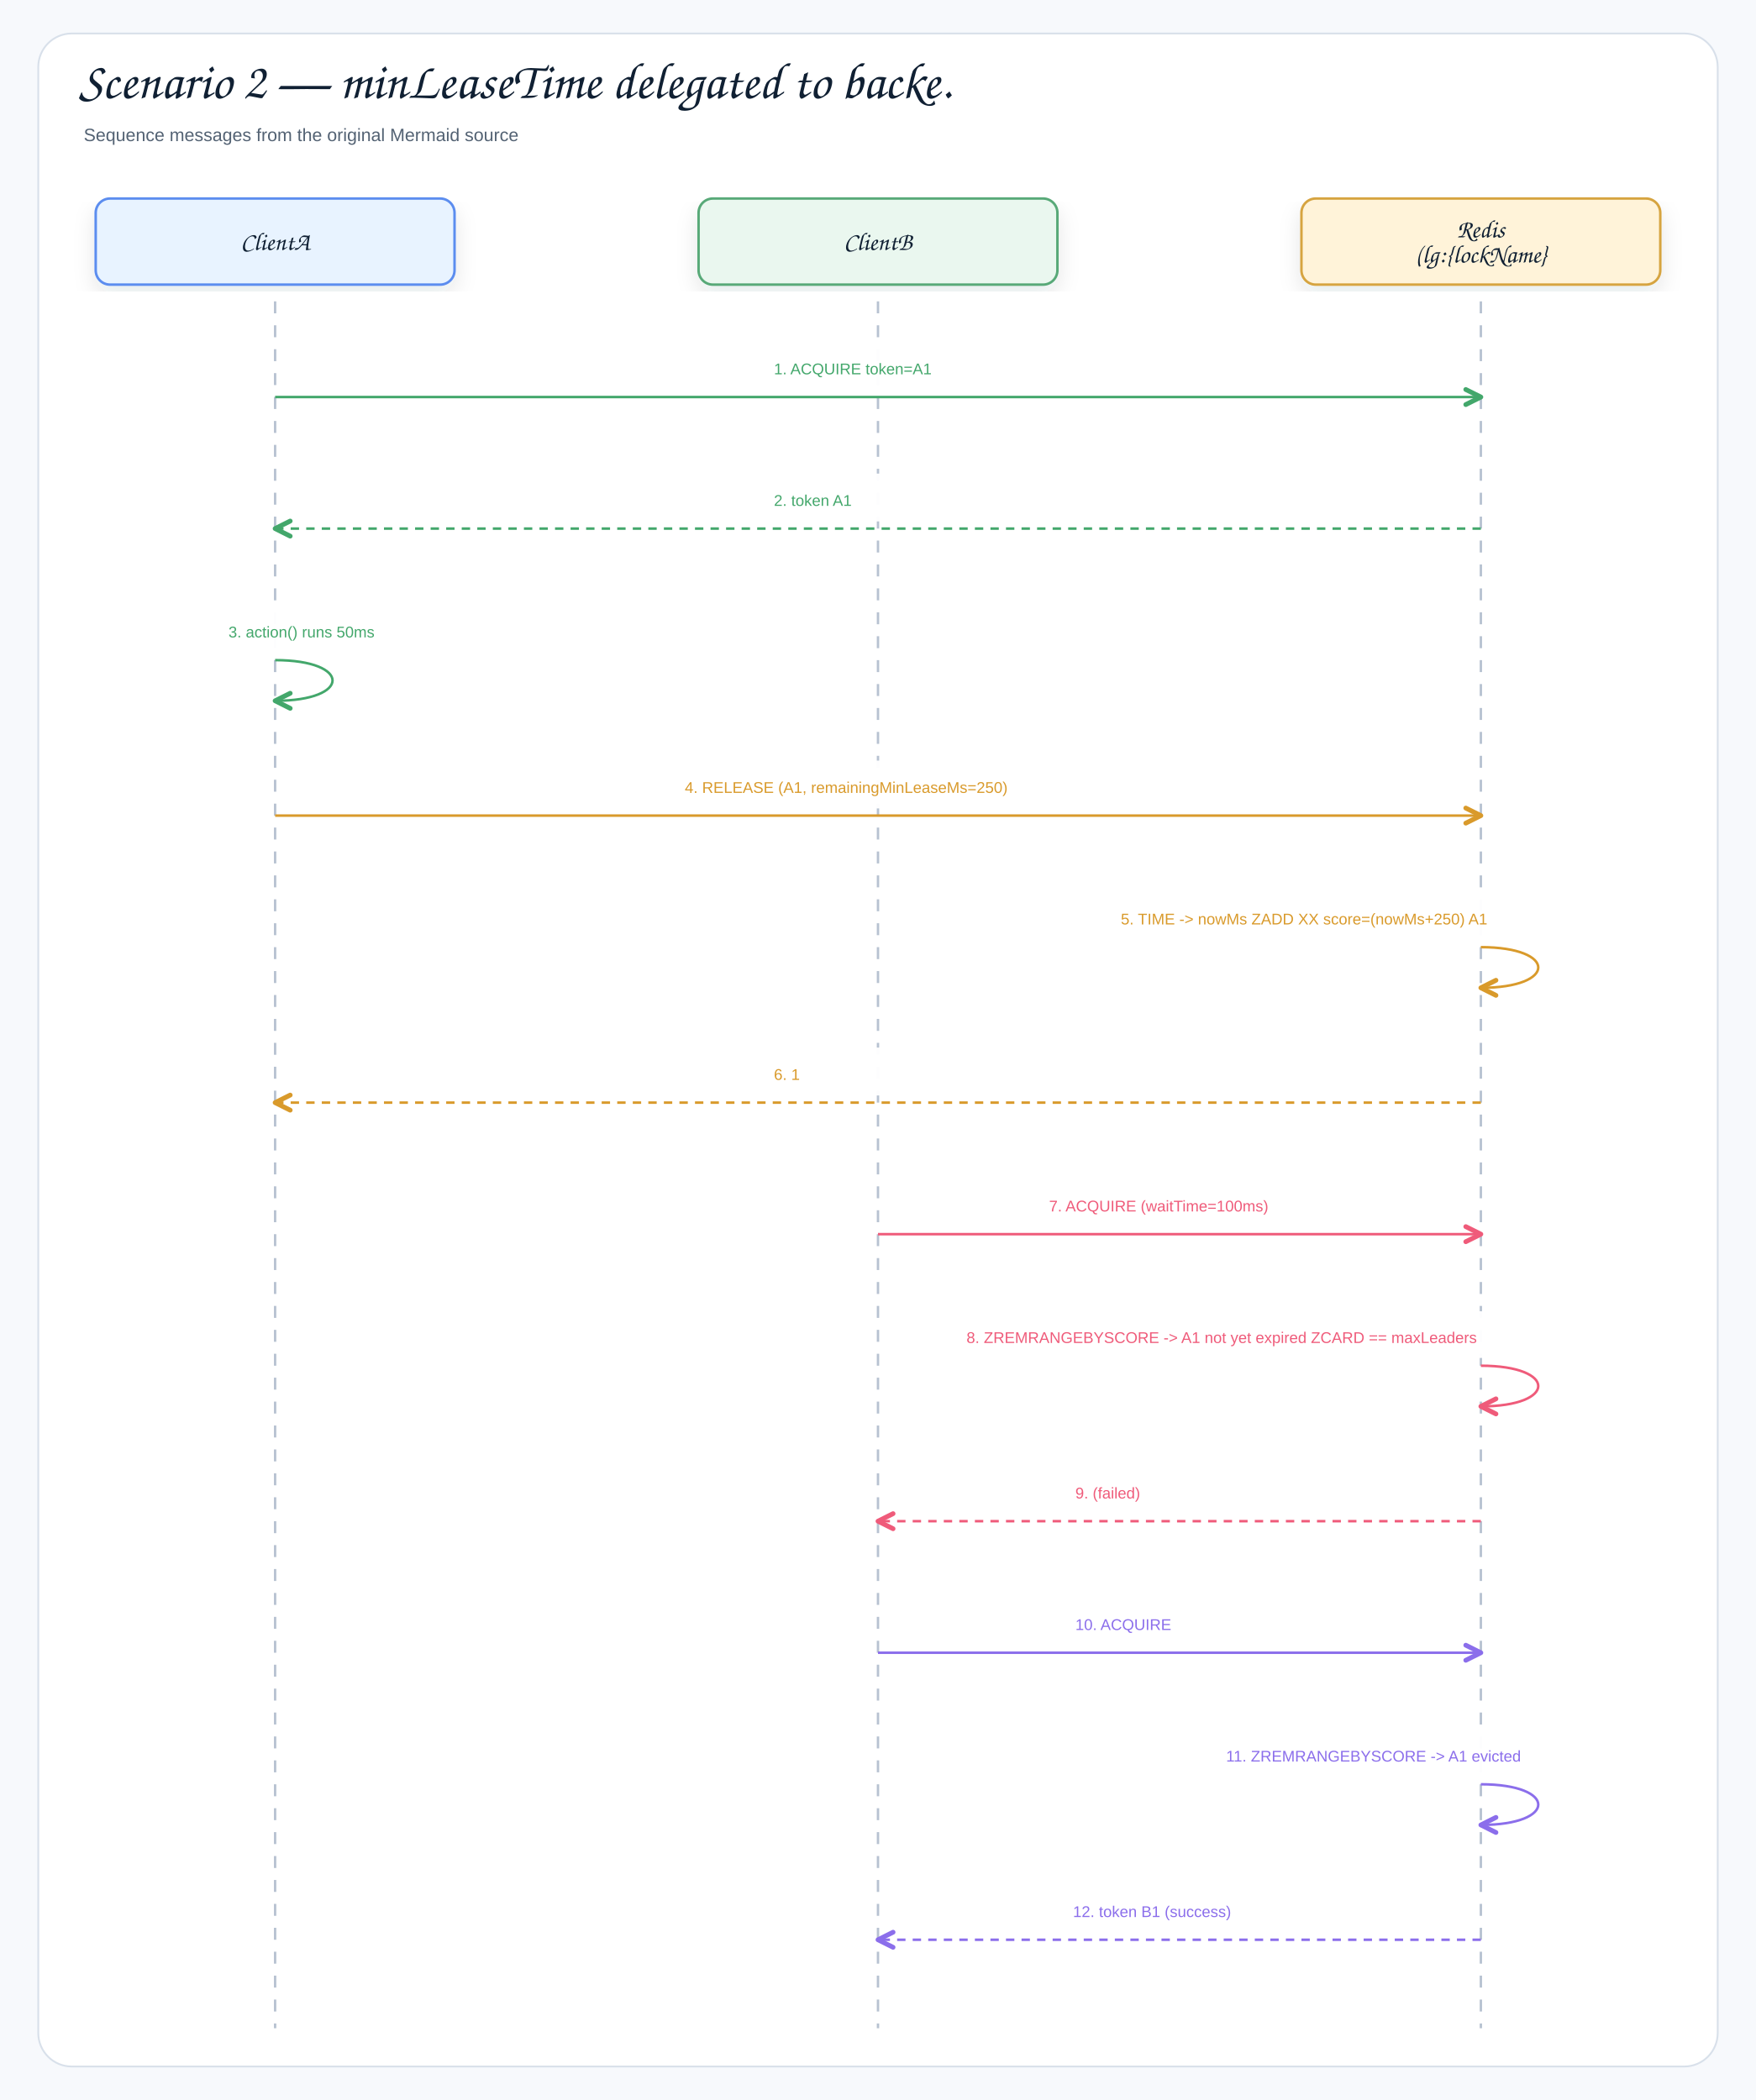
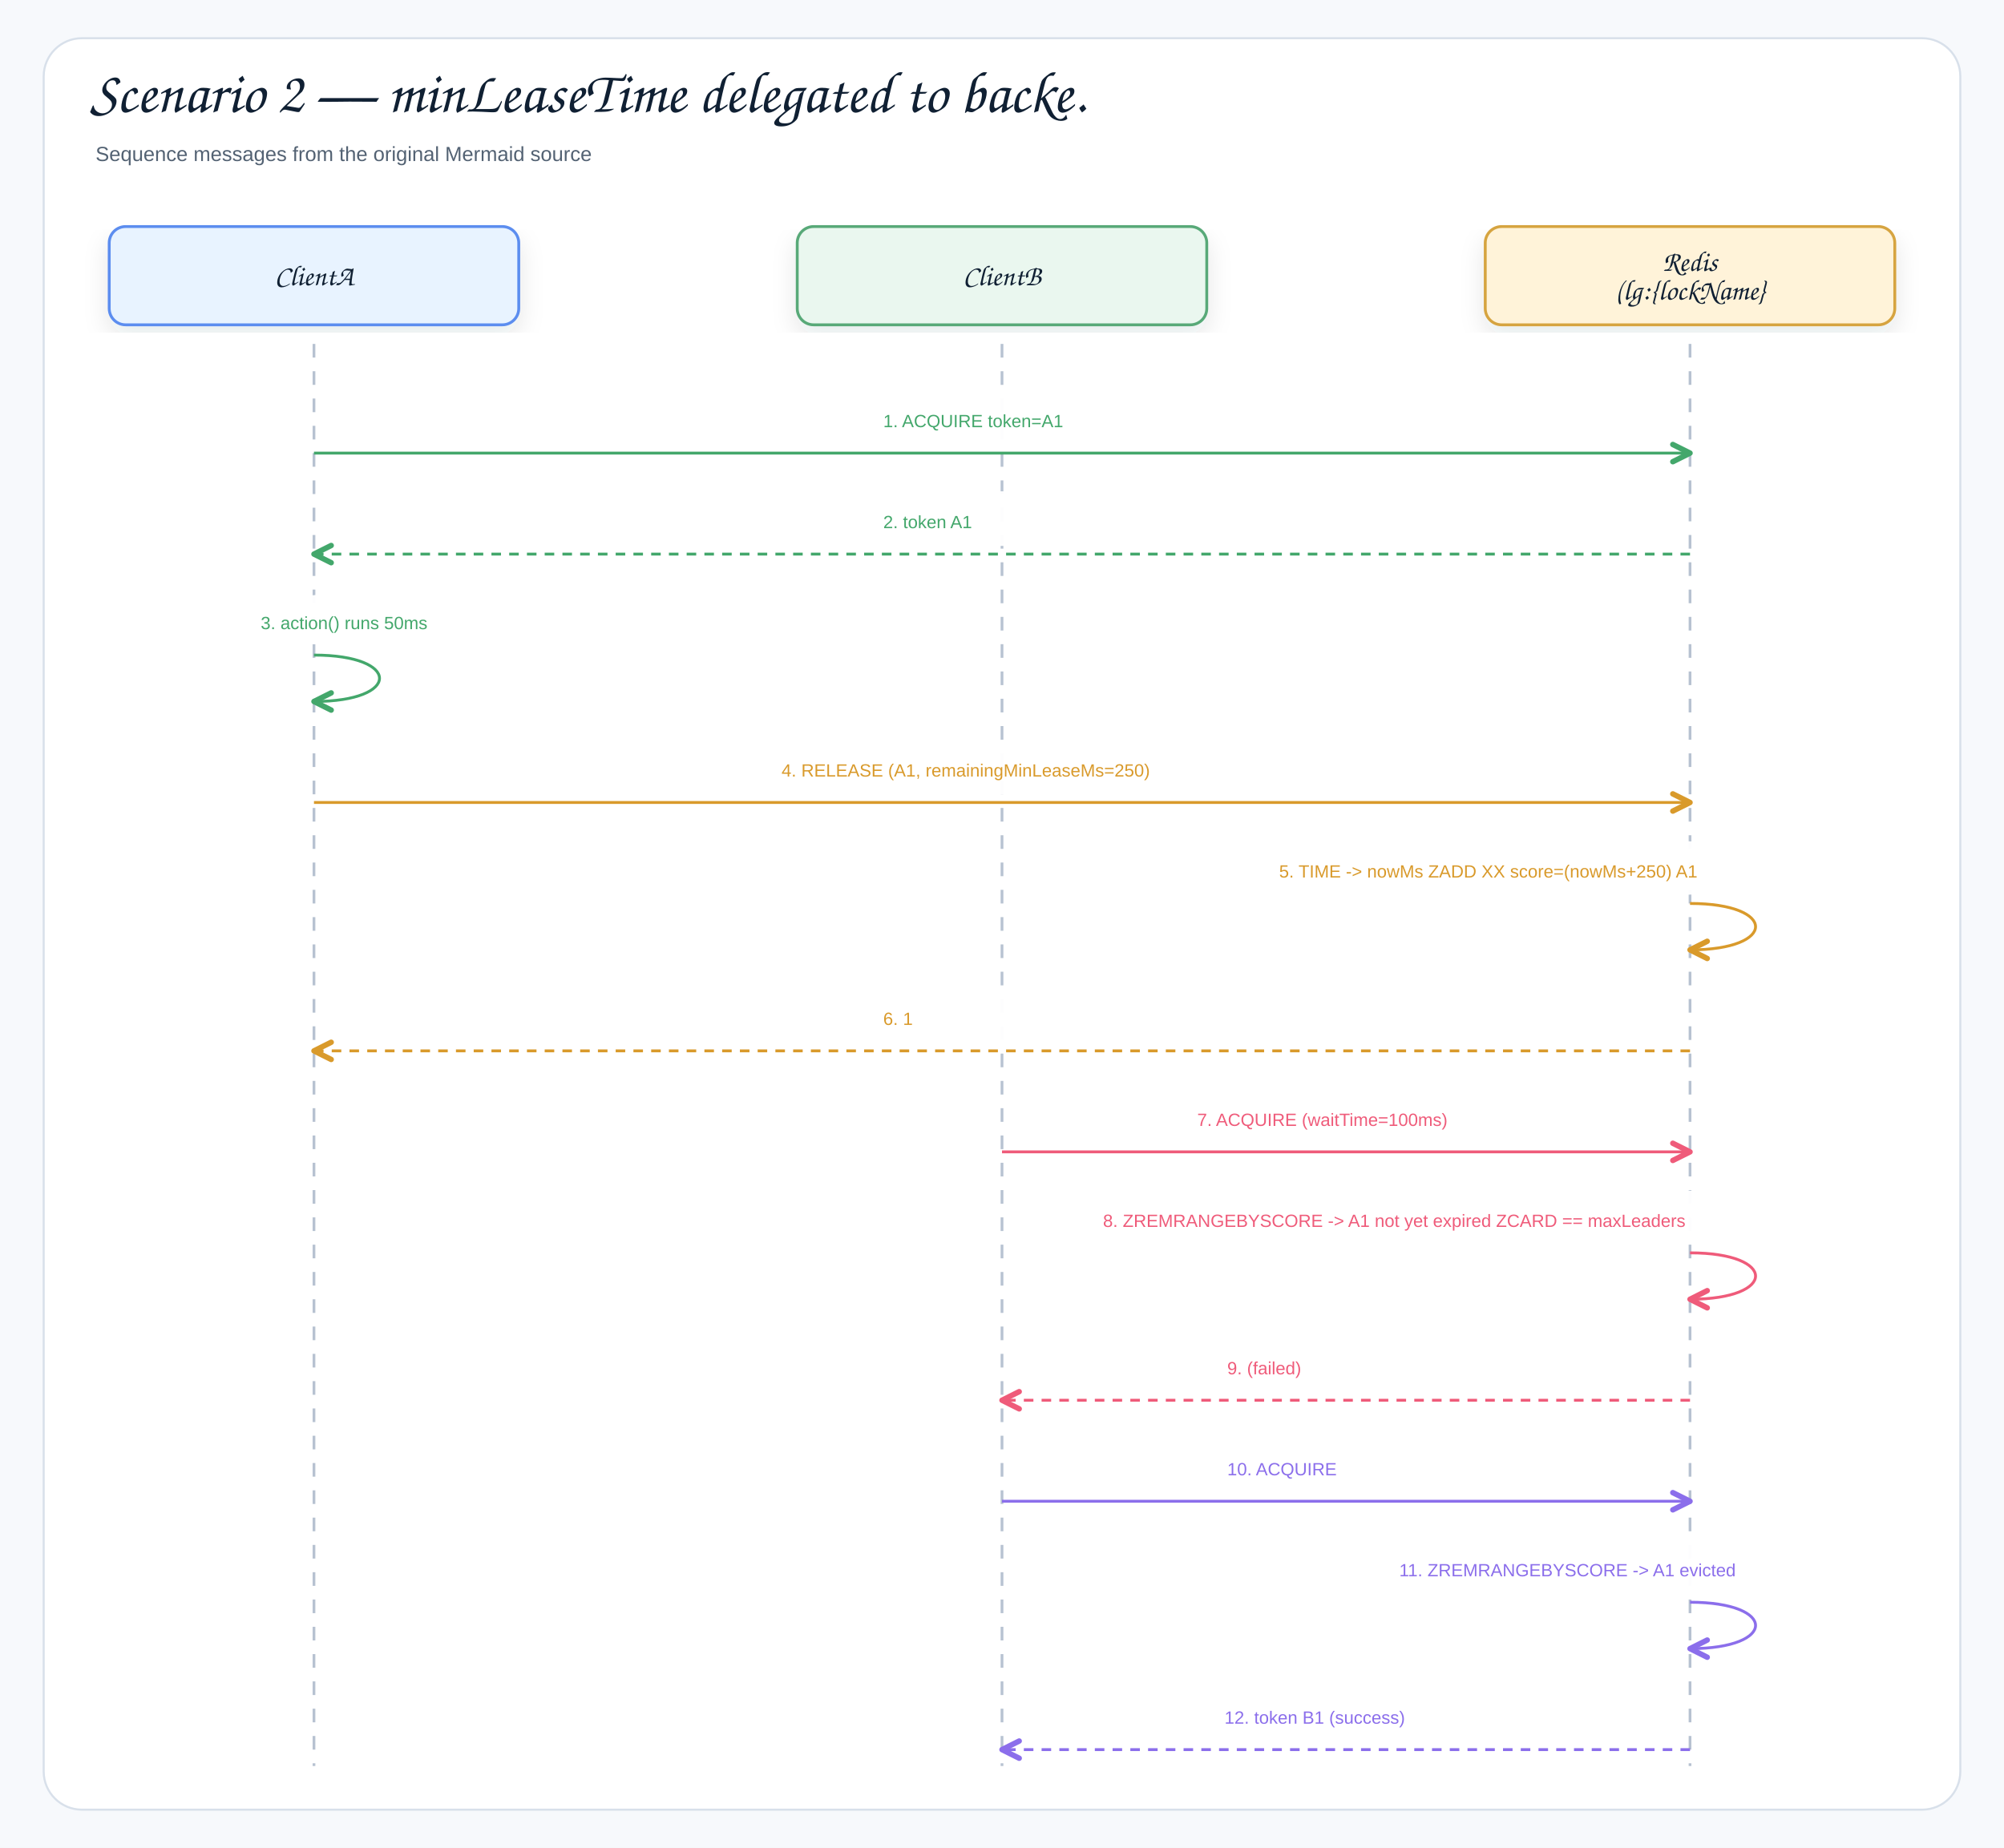
- <svg xmlns="http://www.w3.org/2000/svg" width="1468" height="1756" viewBox="0 0 1468 1756" role="img" aria-label="Scenario 2 — minLeaseTime delegated to backend TTL">
+ <svg xmlns="http://www.w3.org/2000/svg" width="1468" height="1354" viewBox="0 0 1468 1354" role="img" aria-label="Scenario 2 — minLeaseTime delegated to backend TTL">
  <defs>
    <filter id="shadow" x="-8%" y="-8%" width="116%" height="116%">
      <feDropShadow dx="0" dy="8" stdDeviation="9" flood-color="#1f2937" flood-opacity="0.10" />
    </filter>
    <marker id="openArrow" markerWidth="12" markerHeight="10" refX="10" refY="5" orient="auto" markerUnits="strokeWidth">
      <path d="M 1 1 L 10 5 L 1 9" fill="none" stroke="#758297" stroke-width="1.8" stroke-linecap="round" stroke-linejoin="round" />
    </marker>
    <marker id="inherit" markerWidth="14" markerHeight="12" refX="12" refY="6" orient="auto" markerUnits="strokeWidth">
      <path d="M 0 1 L 12 6 L 0 11 Z" fill="#ffffff" stroke="#758297" stroke-width="1.8" />
    </marker>
    <style>
    .canvas{fill:#f7f9fc}.frame{fill:#fff;stroke:#d8e0ea;stroke-width:1.5}
    .title{font-family:"Architects Daughter","Comic Mono","Comic Sans MS","Comic Sans",cursive;font-size:43px;font-weight:400;fill:#102033}
    .subtitle{font-family:"Comic Mono","Comic Sans MS","Comic Sans","Comic Neue",Arial,sans-serif;font-size:15px;font-weight:400;fill:#536273}
    .label{font-family:"Architects Daughter","Comic Mono","Comic Sans MS","Comic Sans",cursive;font-size:25px;font-weight:400;fill:#102033}
    .smallLabel{font-family:"Architects Daughter","Comic Mono","Comic Sans MS","Comic Sans",cursive;font-size:21px;font-weight:400;fill:#102033}
    .mono{font-family:"Comic Mono","Comic Sans MS","Comic Sans","Comic Neue",Arial,sans-serif;font-size:12px;font-weight:400;fill:#102033}
    .small{font-family:"Comic Mono","Comic Sans MS","Comic Sans","Comic Neue",Arial,sans-serif;font-size:12px;font-weight:400;fill:#536273}
    .strong{font-family:"Comic Mono","Comic Sans MS","Comic Sans","Comic Neue",Arial,sans-serif;font-size:13px;font-weight:400;fill:#102033}
    .card{stroke-width:2.1;filter:url(#shadow)}.compartment{stroke-width:1.5;fill:none}
    .line{stroke:#758297;stroke-width:2.1;fill:none;marker-end:url(#openArrow)}
    .plainLine{stroke:#758297;stroke-width:2.1;fill:none}
    .dashed{stroke:#758297;stroke-width:2.1;stroke-dasharray:7 6;fill:none;marker-end:url(#openArrow)}
    .inheritLine{stroke:#758297;stroke-width:2.2;fill:none;marker-end:url(#inherit)}
    .implLine{stroke:#758297;stroke-width:2.2;stroke-dasharray:8 7;fill:none;marker-end:url(#inherit)}
  </style>
    <marker id="semanticArrow-neutral" markerWidth="8" markerHeight="8" refX="7" refY="4" orient="auto" markerUnits="strokeWidth">
      <path d="M 1 1 L 7 4 L 1 7" fill="none" stroke="#758297" stroke-width="1.9" stroke-linecap="round" stroke-linejoin="round" />
    </marker>
    <marker id="semanticArrow-leader" markerWidth="8" markerHeight="8" refX="7" refY="4" orient="auto" markerUnits="strokeWidth">
      <path d="M 1 1 L 7 4 L 1 7" fill="none" stroke="#43A76B" stroke-width="1.9" stroke-linecap="round" stroke-linejoin="round" />
    </marker>
    <marker id="semanticArrow-skipped" markerWidth="8" markerHeight="8" refX="7" refY="4" orient="auto" markerUnits="strokeWidth">
      <path d="M 1 1 L 7 4 L 1 7" fill="none" stroke="#EF5B7A" stroke-width="1.9" stroke-linecap="round" stroke-linejoin="round" />
    </marker>
    <marker id="semanticArrow-contention" markerWidth="8" markerHeight="8" refX="7" refY="4" orient="auto" markerUnits="strokeWidth">
      <path d="M 1 1 L 7 4 L 1 7" fill="none" stroke="#D99A2B" stroke-width="1.9" stroke-linecap="round" stroke-linejoin="round" />
    </marker>
    <marker id="semanticArrow-reacquire" markerWidth="8" markerHeight="8" refX="7" refY="4" orient="auto" markerUnits="strokeWidth">
      <path d="M 1 1 L 7 4 L 1 7" fill="none" stroke="#8B6EEB" stroke-width="1.9" stroke-linecap="round" stroke-linejoin="round" />
    </marker>
  </defs>
-   <rect class="canvas" width="1468" height="1756" />
-   <rect class="frame" x="32" y="28" width="1404" height="1700" rx="28" />
+   <rect class="canvas" width="1468" height="1354" />
+   <rect class="frame" x="32" y="28" width="1404" height="1298" rx="28" />
  <text class="title" x="66" y="82">Scenario 2 — minLeaseTime delegated to backe.</text>
  <text class="subtitle" x="70" y="118">Sequence messages from the original Mermaid source</text>
  <rect class="card" x="80" y="166" width="300" height="72" rx="12" fill="#E8F3FF" stroke="#5B8DEF" />
  <text class="smallLabel" x="230" y="209" text-anchor="middle">ClientA</text>
-   <line class="lifeline" x1="230" y1="252" x2="230" y2="1696" stroke="#b7c2d1" stroke-width="2" stroke-dasharray="10 10" />
+   <line class="lifeline" x1="230" y1="252" x2="230" y2="1294" stroke="#b7c2d1" stroke-width="2" stroke-dasharray="10 10" />
  <rect class="card" x="584" y="166" width="300" height="72" rx="12" fill="#EAF7EF" stroke="#58A978" />
  <text class="smallLabel" x="734" y="209" text-anchor="middle">ClientB</text>
-   <line class="lifeline" x1="734" y1="252" x2="734" y2="1696" stroke="#b7c2d1" stroke-width="2" stroke-dasharray="10 10" />
+   <line class="lifeline" x1="734" y1="252" x2="734" y2="1294" stroke="#b7c2d1" stroke-width="2" stroke-dasharray="10 10" />
  <rect class="card" x="1088" y="166" width="300" height="72" rx="12" fill="#FFF3D9" stroke="#D6A441" />
  <text class="smallLabel" x="1238" y="198.5" text-anchor="middle">Redis</text>
  <text class="smallLabel" x="1238" y="219.5" text-anchor="middle">(lg:{lockName}</text>
-   <line class="lifeline" x1="1238" y1="252" x2="1238" y2="1696" stroke="#b7c2d1" stroke-width="2" stroke-dasharray="10 10" />
+   <line class="lifeline" x1="1238" y1="252" x2="1238" y2="1294" stroke="#b7c2d1" stroke-width="2" stroke-dasharray="10 10" />
  <rect x="629" y="286" width="210" height="40" rx="102" fill="#ffffff" opacity="0.97" />
  <text class="strong" x="647" y="313" text-anchor="start" style="fill:#43A76B">1. ACQUIRE token=A1</text>
  <path class="line" d="M230 332 L1238 332" data-route-tone="leader" style="stroke:#43A76B;marker-end:url(#semanticArrow-leader)" />
-   <rect x="629" y="396" width="210" height="40" rx="102" fill="#ffffff" opacity="0.97" />
-   <text class="strong" x="647" y="423" text-anchor="start" style="fill:#43A76B">2. token A1</text>
-   <path class="dashed" d="M1238 442 L230 442" data-route-tone="leader" style="stroke:#43A76B;marker-end:url(#semanticArrow-leader)" />
-   <rect x="173" y="506" width="210" height="40" rx="102" fill="#ffffff" opacity="0.97" />
-   <text class="strong" x="191" y="533" text-anchor="start" style="fill:#43A76B">3. action() runs 50ms</text>
-   <path class="line" d="M230 552 C294 552 294 586 230 586" data-route-tone="leader" style="stroke:#43A76B;marker-end:url(#semanticArrow-leader)" />
-   <rect x="554.5" y="636" width="359" height="40" rx="102" fill="#ffffff" opacity="0.97" />
-   <text class="strong" x="572.5" y="663" text-anchor="start" style="fill:#D99A2B">4. RELEASE (A1, remainingMinLeaseMs=250)</text>
-   <path class="line" d="M230 682 L1238 682" data-route-tone="contention" style="stroke:#D99A2B;marker-end:url(#semanticArrow-contention)" />
-   <rect x="919" y="746" width="399" height="40" rx="102" fill="#ffffff" opacity="0.97" />
-   <text class="strong" x="937" y="773" text-anchor="start" style="fill:#D99A2B">5. TIME -&gt; nowMs ZADD XX score=(nowMs+250) A1</text>
-   <path class="line" d="M1238 792 C1302 792 1302 826 1238 826" data-route-tone="contention" style="stroke:#D99A2B;marker-end:url(#semanticArrow-contention)" />
-   <rect x="629" y="876" width="210" height="40" rx="102" fill="#ffffff" opacity="0.97" />
-   <text class="strong" x="647" y="903" text-anchor="start" style="fill:#D99A2B">6. 1</text>
-   <path class="dashed" d="M1238 922 L230 922" data-route-tone="contention" style="stroke:#D99A2B;marker-end:url(#semanticArrow-contention)" />
-   <rect x="859" y="986" width="254" height="40" rx="102" fill="#ffffff" opacity="0.97" />
-   <text class="strong" x="877" y="1013" text-anchor="start" style="fill:#EF5B7A">7. ACQUIRE (waitTime=100ms)</text>
-   <path class="line" d="M734 1032 L1238 1032" data-route-tone="skipped" style="stroke:#EF5B7A;marker-end:url(#semanticArrow-skipped)" />
-   <rect x="790" y="1096" width="528" height="40" rx="102" fill="#ffffff" opacity="0.97" />
-   <text class="strong" x="808" y="1123" text-anchor="start" style="fill:#EF5B7A">8. ZREMRANGEBYSCORE -&gt; A1 not yet expired ZCARD == maxLeaders</text>
-   <path class="line" d="M1238 1142 C1302 1142 1302 1176 1238 1176" data-route-tone="skipped" style="stroke:#EF5B7A;marker-end:url(#semanticArrow-skipped)" />
-   <rect x="881" y="1226" width="210" height="40" rx="102" fill="#ffffff" opacity="0.97" />
-   <text class="strong" x="899" y="1253" text-anchor="start" style="fill:#EF5B7A">9. (failed)</text>
-   <path class="dashed" d="M1238 1272 L734 1272" data-route-tone="skipped" style="stroke:#EF5B7A;marker-end:url(#semanticArrow-skipped)" />
-   <rect x="881" y="1336" width="210" height="40" rx="102" fill="#ffffff" opacity="0.97" />
-   <text class="strong" x="899" y="1363" text-anchor="start" style="fill:#8B6EEB">10. ACQUIRE</text>
-   <path class="line" d="M734 1382 L1238 1382" data-route-tone="reacquire" style="stroke:#8B6EEB;marker-end:url(#semanticArrow-reacquire)" />
-   <rect x="1007" y="1446" width="311" height="40" rx="102" fill="#ffffff" opacity="0.97" />
-   <text class="strong" x="1025" y="1473" text-anchor="start" style="fill:#8B6EEB">11. ZREMRANGEBYSCORE -&gt; A1 evicted</text>
-   <path class="line" d="M1238 1492 C1302 1492 1302 1526 1238 1526" data-route-tone="reacquire" style="stroke:#8B6EEB;marker-end:url(#semanticArrow-reacquire)" />
-   <rect x="879" y="1576" width="214" height="40" rx="102" fill="#ffffff" opacity="0.97" />
-   <text class="strong" x="897" y="1603" text-anchor="start" style="fill:#8B6EEB">12. token B1 (success)</text>
-   <path class="dashed" d="M1238 1622 L734 1622" data-route-tone="reacquire" style="stroke:#8B6EEB;marker-end:url(#semanticArrow-reacquire)" />
+   <rect x="629" y="360" width="210" height="40" rx="102" fill="#ffffff" opacity="0.97" />
+   <text class="strong" x="647" y="387" text-anchor="start" style="fill:#43A76B">2. token A1</text>
+   <path class="dashed" d="M1238 406 L230 406" data-route-tone="leader" style="stroke:#43A76B;marker-end:url(#semanticArrow-leader)" />
+   <rect x="173" y="434" width="210" height="40" rx="102" fill="#ffffff" opacity="0.97" />
+   <text class="strong" x="191" y="461" text-anchor="start" style="fill:#43A76B">3. action() runs 50ms</text>
+   <path class="line" d="M230 480 C294 480 294 514 230 514" data-route-tone="leader" style="stroke:#43A76B;marker-end:url(#semanticArrow-leader)" />
+   <rect x="554.5" y="542" width="359" height="40" rx="102" fill="#ffffff" opacity="0.97" />
+   <text class="strong" x="572.5" y="569" text-anchor="start" style="fill:#D99A2B">4. RELEASE (A1, remainingMinLeaseMs=250)</text>
+   <path class="line" d="M230 588 L1238 588" data-route-tone="contention" style="stroke:#D99A2B;marker-end:url(#semanticArrow-contention)" />
+   <rect x="919" y="616" width="399" height="40" rx="102" fill="#ffffff" opacity="0.97" />
+   <text class="strong" x="937" y="643" text-anchor="start" style="fill:#D99A2B">5. TIME -&gt; nowMs ZADD XX score=(nowMs+250) A1</text>
+   <path class="line" d="M1238 662 C1302 662 1302 696 1238 696" data-route-tone="contention" style="stroke:#D99A2B;marker-end:url(#semanticArrow-contention)" />
+   <rect x="629" y="724" width="210" height="40" rx="102" fill="#ffffff" opacity="0.97" />
+   <text class="strong" x="647" y="751" text-anchor="start" style="fill:#D99A2B">6. 1</text>
+   <path class="dashed" d="M1238 770 L230 770" data-route-tone="contention" style="stroke:#D99A2B;marker-end:url(#semanticArrow-contention)" />
+   <rect x="859" y="798" width="254" height="40" rx="102" fill="#ffffff" opacity="0.97" />
+   <text class="strong" x="877" y="825" text-anchor="start" style="fill:#EF5B7A">7. ACQUIRE (waitTime=100ms)</text>
+   <path class="line" d="M734 844 L1238 844" data-route-tone="skipped" style="stroke:#EF5B7A;marker-end:url(#semanticArrow-skipped)" />
+   <rect x="790" y="872" width="528" height="40" rx="102" fill="#ffffff" opacity="0.97" />
+   <text class="strong" x="808" y="899" text-anchor="start" style="fill:#EF5B7A">8. ZREMRANGEBYSCORE -&gt; A1 not yet expired ZCARD == maxLeaders</text>
+   <path class="line" d="M1238 918 C1302 918 1302 952 1238 952" data-route-tone="skipped" style="stroke:#EF5B7A;marker-end:url(#semanticArrow-skipped)" />
+   <rect x="881" y="980" width="210" height="40" rx="102" fill="#ffffff" opacity="0.97" />
+   <text class="strong" x="899" y="1007" text-anchor="start" style="fill:#EF5B7A">9. (failed)</text>
+   <path class="dashed" d="M1238 1026 L734 1026" data-route-tone="skipped" style="stroke:#EF5B7A;marker-end:url(#semanticArrow-skipped)" />
+   <rect x="881" y="1054" width="210" height="40" rx="102" fill="#ffffff" opacity="0.97" />
+   <text class="strong" x="899" y="1081" text-anchor="start" style="fill:#8B6EEB">10. ACQUIRE</text>
+   <path class="line" d="M734 1100 L1238 1100" data-route-tone="reacquire" style="stroke:#8B6EEB;marker-end:url(#semanticArrow-reacquire)" />
+   <rect x="1007" y="1128" width="311" height="40" rx="102" fill="#ffffff" opacity="0.97" />
+   <text class="strong" x="1025" y="1155" text-anchor="start" style="fill:#8B6EEB">11. ZREMRANGEBYSCORE -&gt; A1 evicted</text>
+   <path class="line" d="M1238 1174 C1302 1174 1302 1208 1238 1208" data-route-tone="reacquire" style="stroke:#8B6EEB;marker-end:url(#semanticArrow-reacquire)" />
+   <rect x="879" y="1236" width="214" height="40" rx="102" fill="#ffffff" opacity="0.97" />
+   <text class="strong" x="897" y="1263" text-anchor="start" style="fill:#8B6EEB">12. token B1 (success)</text>
+   <path class="dashed" d="M1238 1282 L734 1282" data-route-tone="reacquire" style="stroke:#8B6EEB;marker-end:url(#semanticArrow-reacquire)" />
</svg>
